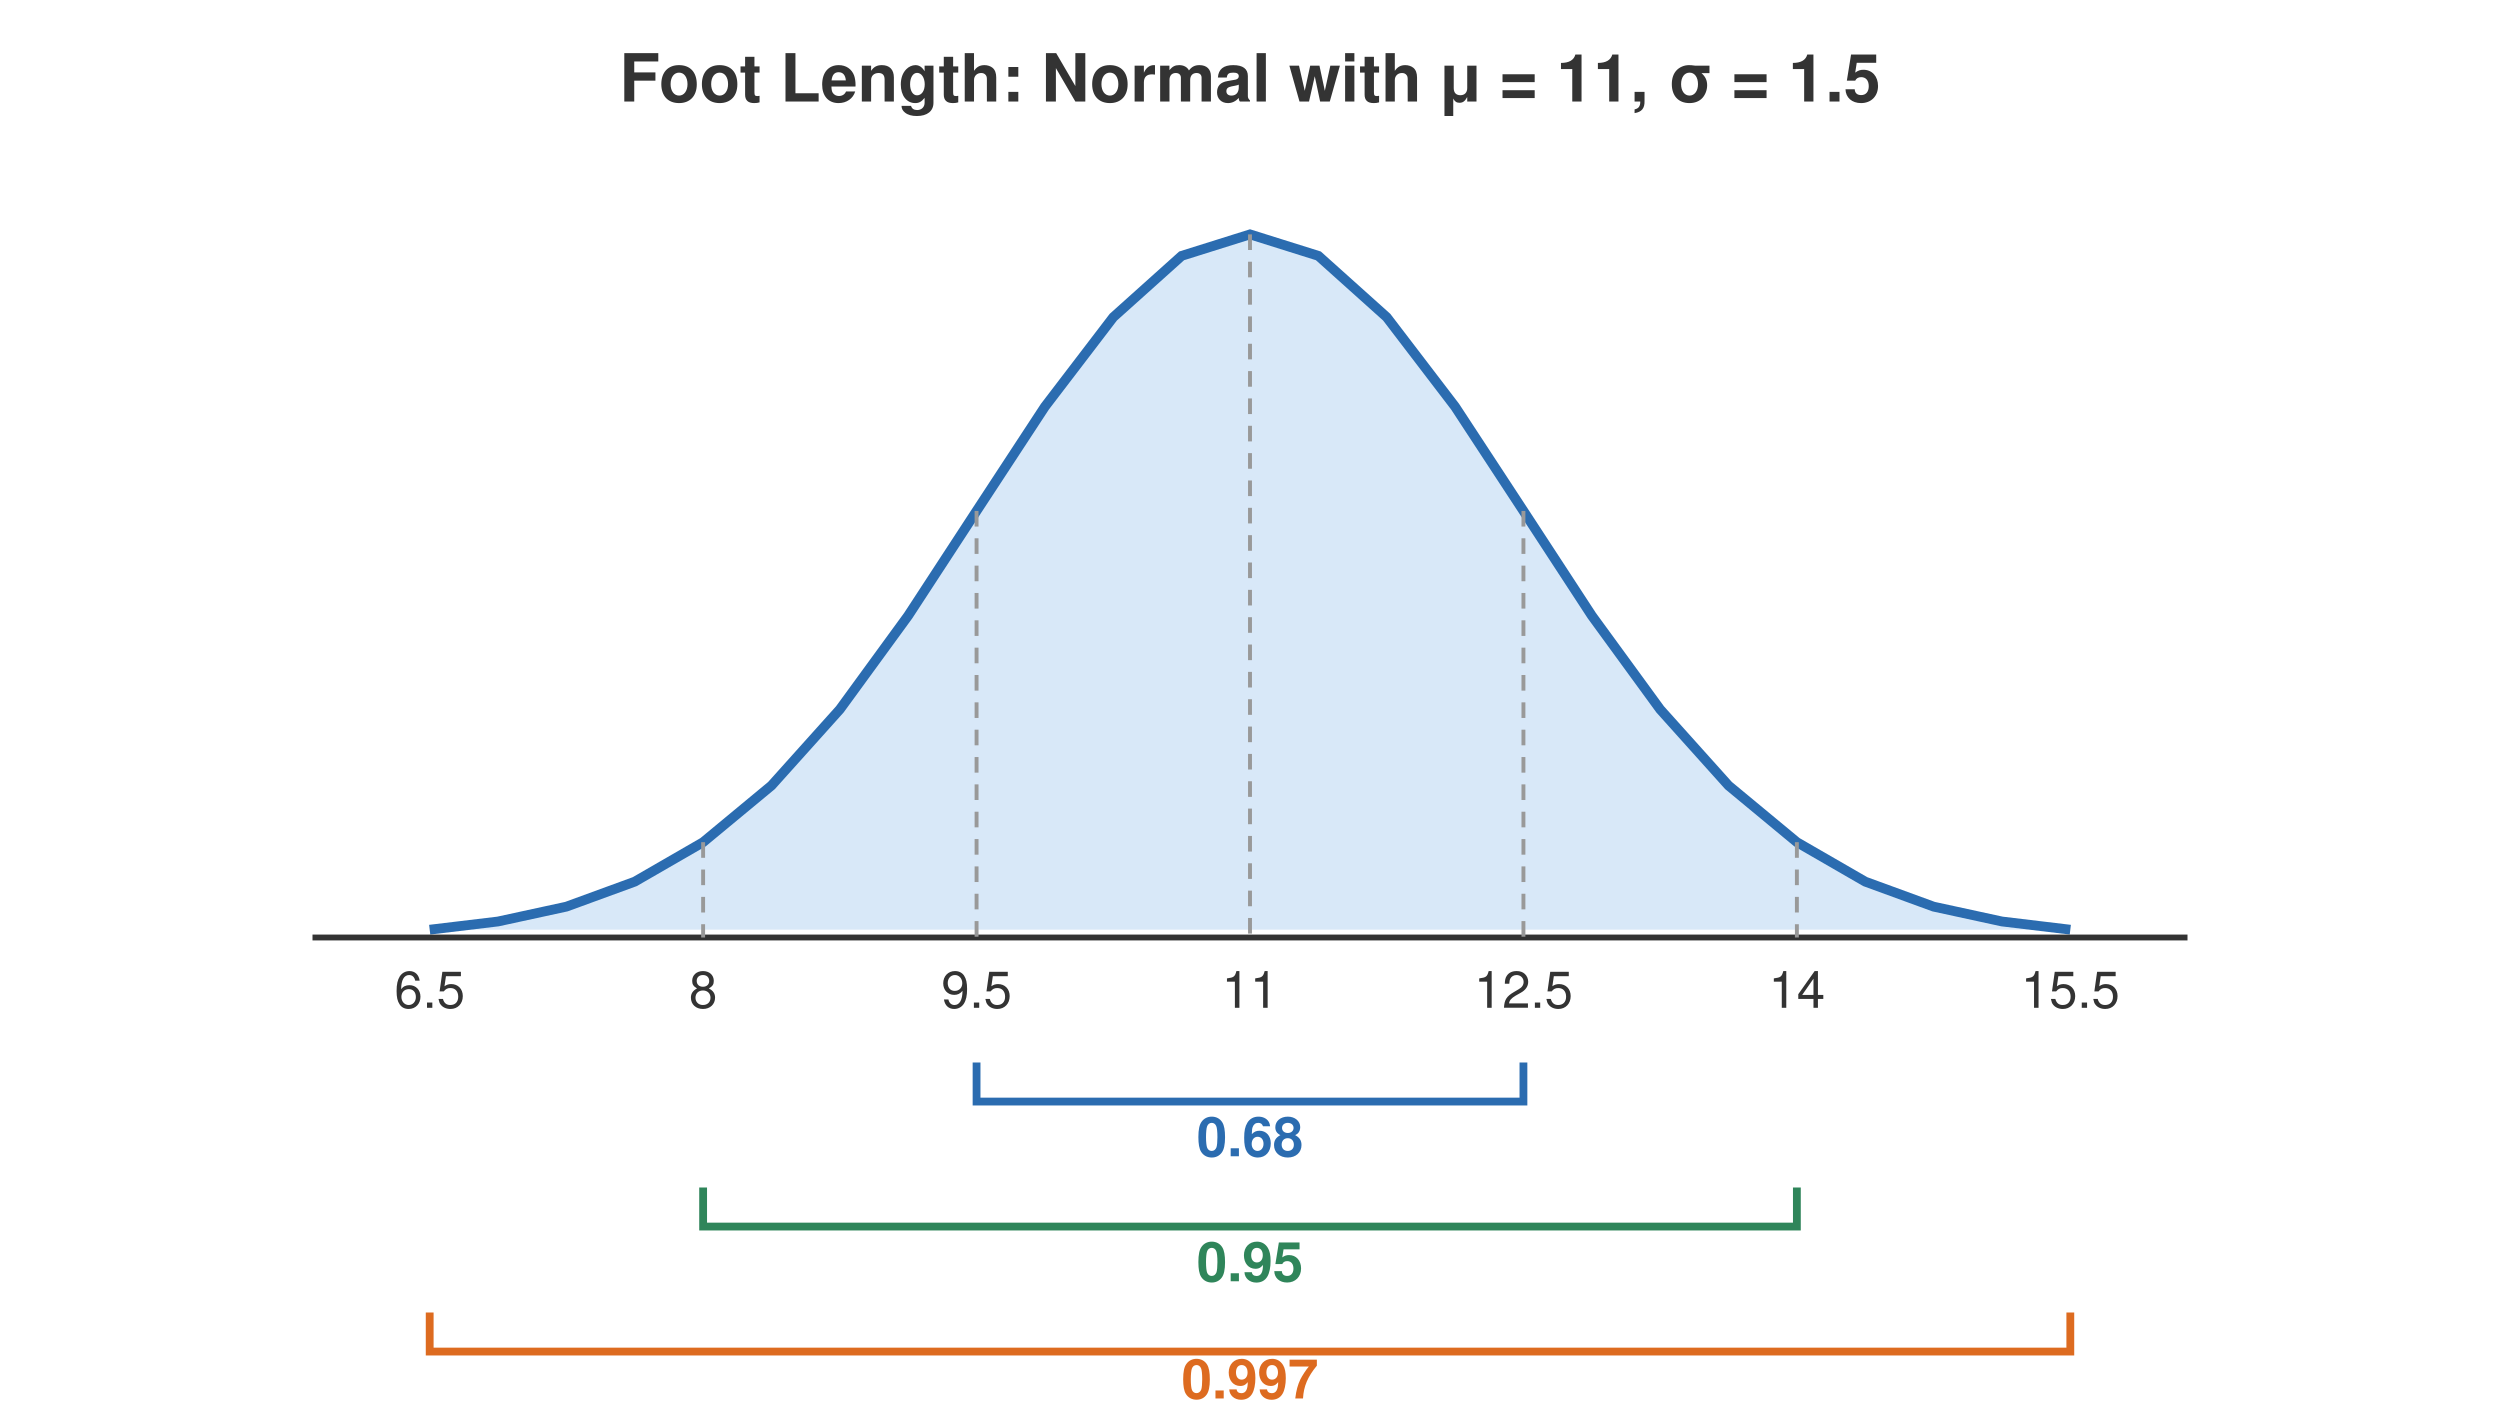
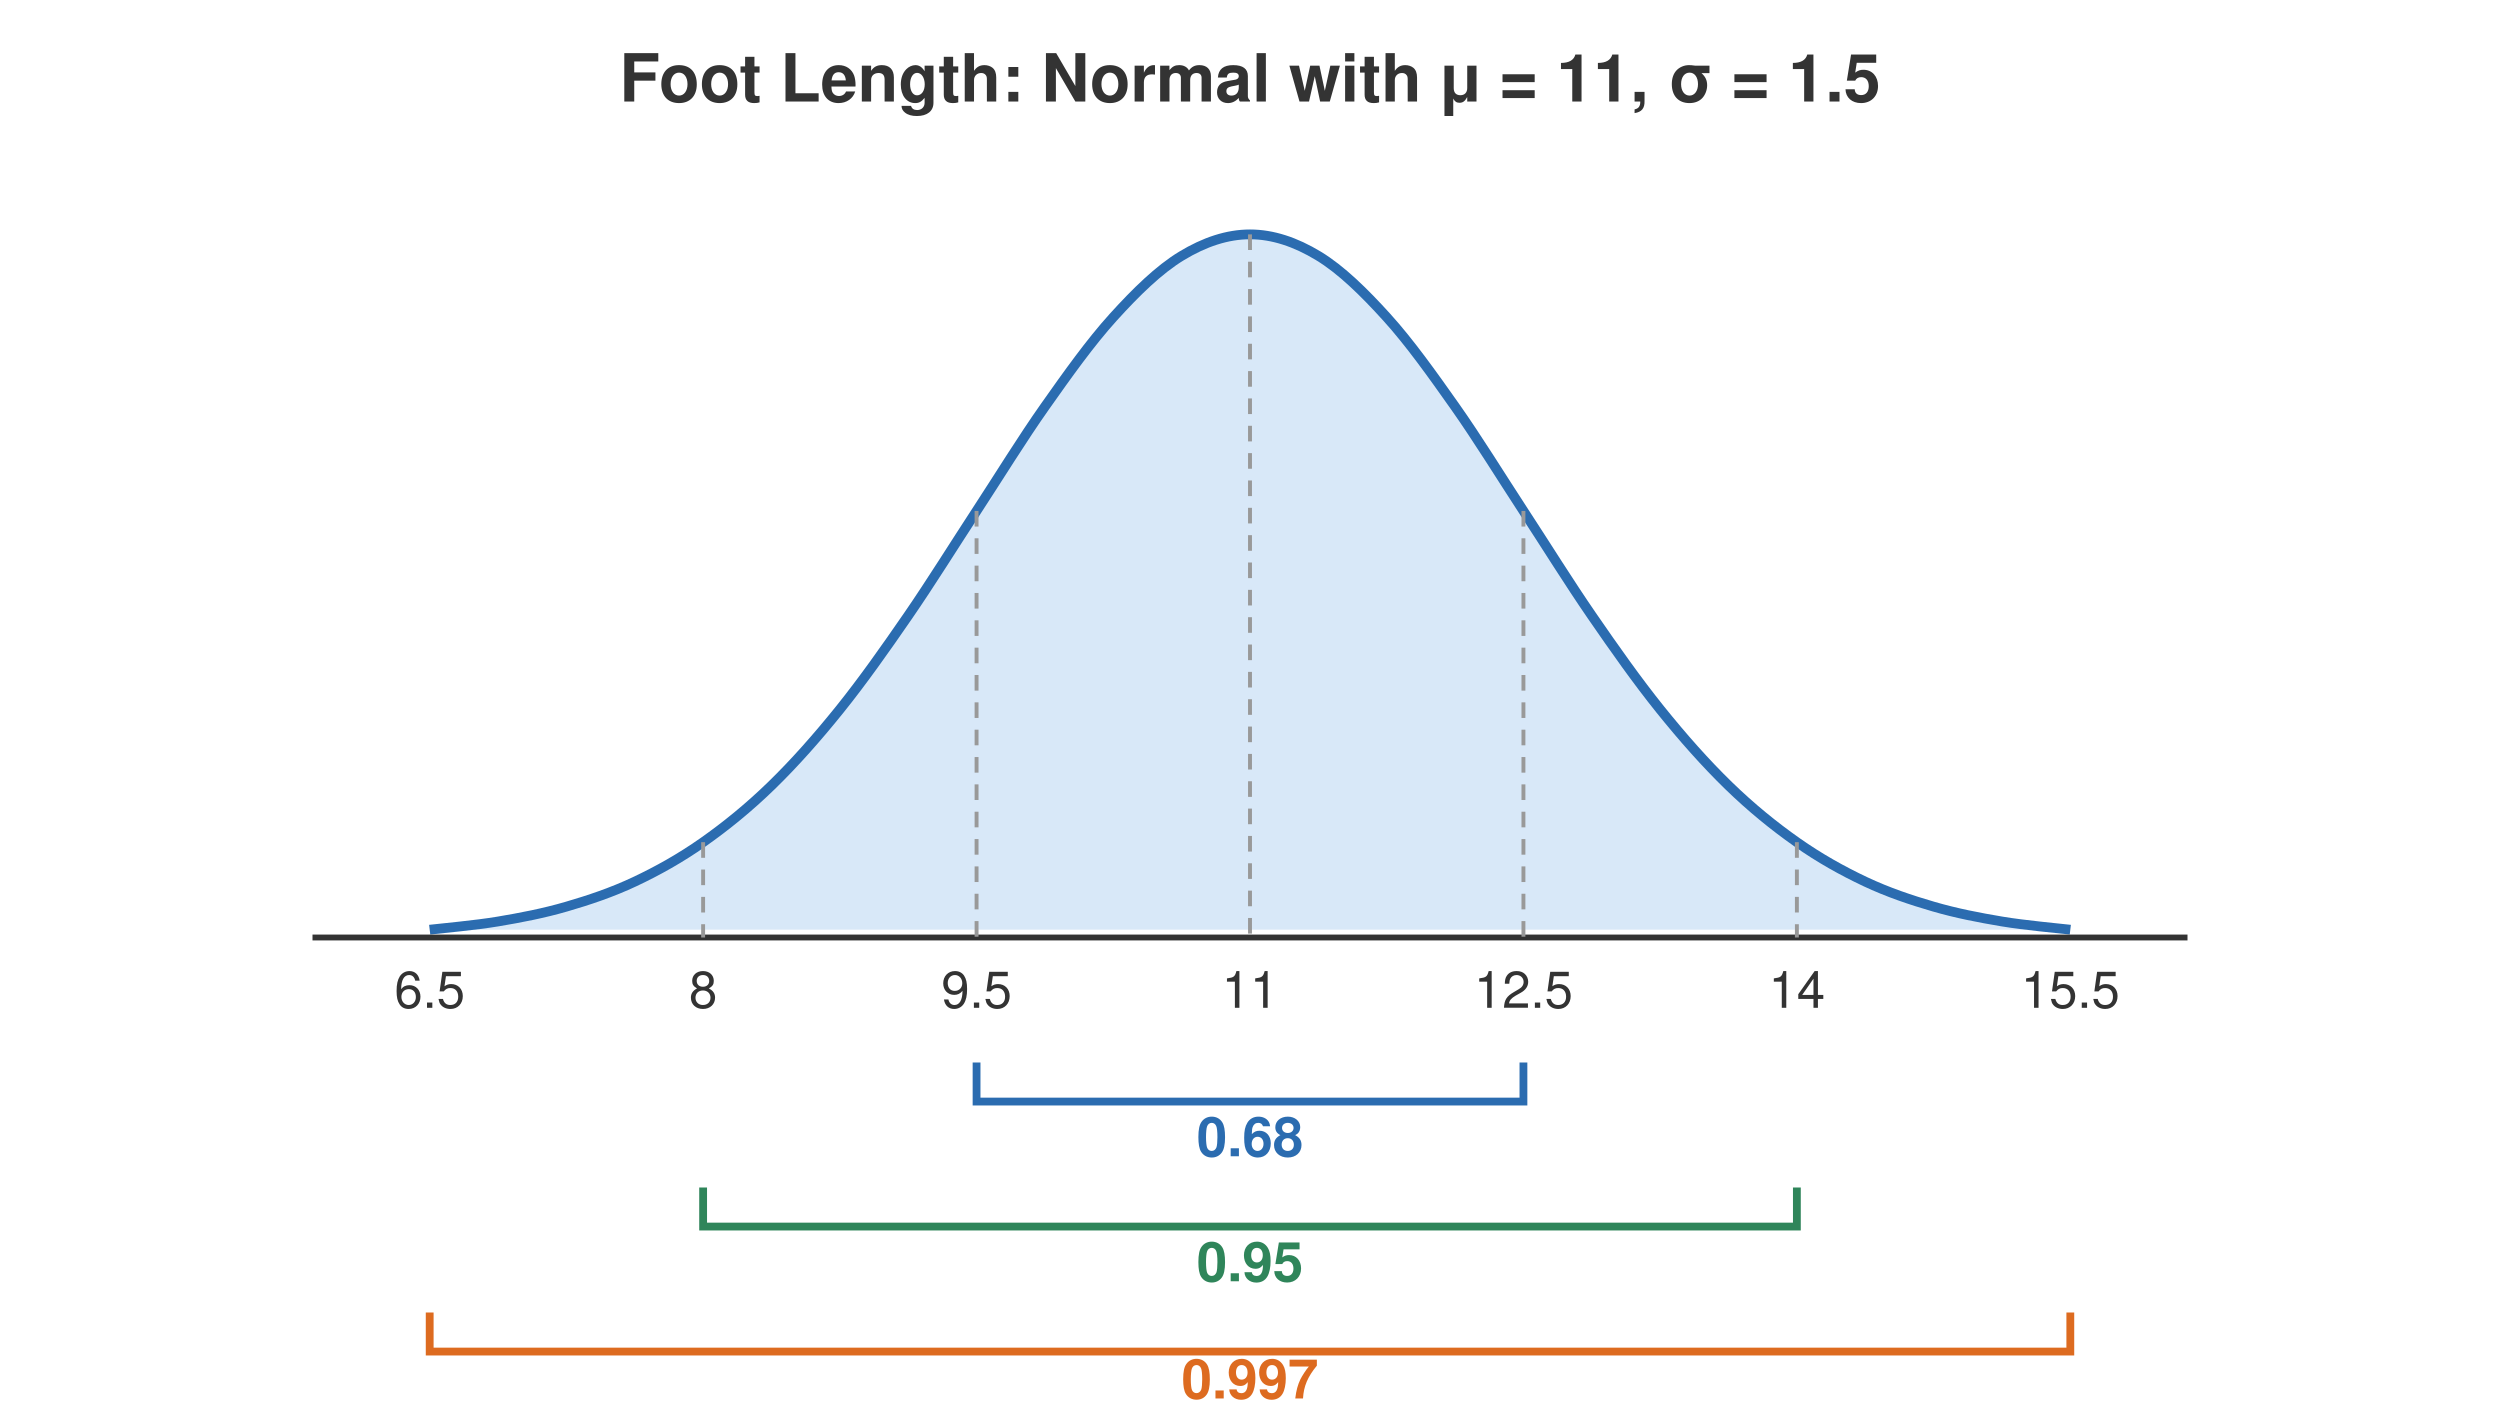
<svg xmlns="http://www.w3.org/2000/svg" viewBox="0 0 640 360" font-family="Helvetica, Arial, sans-serif" fill="#333333">
  <text x="320" y="26" text-anchor="middle" font-size="17" font-weight="bold">Foot Length: Normal with μ = 11, σ = 1.5</text>
-   <path d="M 110 238 L 127.5 235.9 L 145 232.1 L 162.5 225.7 L 180 215.6 L 197.5 201.1 L 215 181.6 L 232.5 157.6 L 250 130.8 L 267.5 104.1 L 285 81.2 L 302.5 65.5 L 320 60 L 337.5 65.5 L 355 81.2 L 372.5 104.1 L 390 130.8 L 407.5 157.6 L 425 181.6 L 442.5 201.1 L 460 215.6 L 477.5 225.7 L 495 232.1 L 512.5 235.9 L 530 238" fill="#7cb2e8" fill-opacity="0.30" stroke="#2b6cb0" stroke-width="2.5" />
+   <path d="M 110 238 C 112.92 237.65 121.67 236.88 127.5 235.9 C 133.33 234.92 139.17 233.80 145 232.1 C 150.83 230.40 156.67 228.45 162.5 225.7 C 168.33 222.95 174.17 219.70 180 215.6 C 185.83 211.50 191.67 206.77 197.5 201.1 C 203.33 195.43 209.17 188.85 215 181.6 C 220.83 174.35 226.67 166.07 232.5 157.6 C 238.33 149.13 244.17 139.72 250 130.8 C 255.83 121.88 261.67 112.37 267.5 104.1 C 273.33 95.83 279.17 87.63 285 81.2 C 290.83 74.77 296.67 69.03 302.5 65.5 C 308.33 61.97 314.17 60.00 320 60 C 325.83 60.00 331.67 61.97 337.5 65.5 C 343.33 69.03 349.17 74.77 355 81.2 C 360.83 87.63 366.67 95.83 372.5 104.1 C 378.33 112.37 384.17 121.88 390 130.8 C 395.83 139.72 401.67 149.13 407.5 157.6 C 413.33 166.07 419.17 174.35 425 181.6 C 430.83 188.85 436.67 195.43 442.5 201.1 C 448.33 206.77 454.17 211.50 460 215.6 C 465.83 219.70 471.67 222.95 477.5 225.7 C 483.33 228.45 489.17 230.40 495 232.1 C 500.83 233.80 506.67 234.92 512.5 235.9 C 518.33 236.88 527.08 237.65 530 238" fill="#7cb2e8" fill-opacity="0.30" stroke="#2b6cb0" stroke-width="2.5" />
  <line x1="80" y1="240" x2="560" y2="240" stroke="#333333" stroke-width="1.5" />
  <g stroke="#999999" stroke-width="1" stroke-dasharray="4 3">
    <line x1="250" y1="130.8" x2="250" y2="240" />
    <line x1="390" y1="130.8" x2="390" y2="240" />
    <line x1="180" y1="215.6" x2="180" y2="240" />
    <line x1="460" y1="215.6" x2="460" y2="240" />
    <line x1="320" y1="60" x2="320" y2="240" />
  </g>
  <g font-size="13" text-anchor="middle">
    <text x="110" y="258">6.5</text>
    <text x="180" y="258">8</text>
    <text x="250" y="258">9.5</text>
    <text x="320" y="258">11</text>
    <text x="390" y="258">12.5</text>
    <text x="460" y="258">14</text>
    <text x="530" y="258">15.5</text>
  </g>
  <path d="M 250 272 L 250 282 L 390 282 L 390 272" fill="none" stroke="#2b6cb0" stroke-width="2" />
  <text x="320" y="296" text-anchor="middle" font-size="14" font-weight="bold" fill="#2b6cb0">0.68</text>
  <path d="M 180 304 L 180 314 L 460 314 L 460 304" fill="none" stroke="#2f855a" stroke-width="2" />
  <text x="320" y="328" text-anchor="middle" font-size="14" font-weight="bold" fill="#2f855a">0.95</text>
  <path d="M 110 336 L 110 346 L 530 346 L 530 336" fill="none" stroke="#dd6b20" stroke-width="2" />
  <text x="320" y="358" text-anchor="middle" font-size="14" font-weight="bold" fill="#dd6b20">0.997</text>
</svg>
